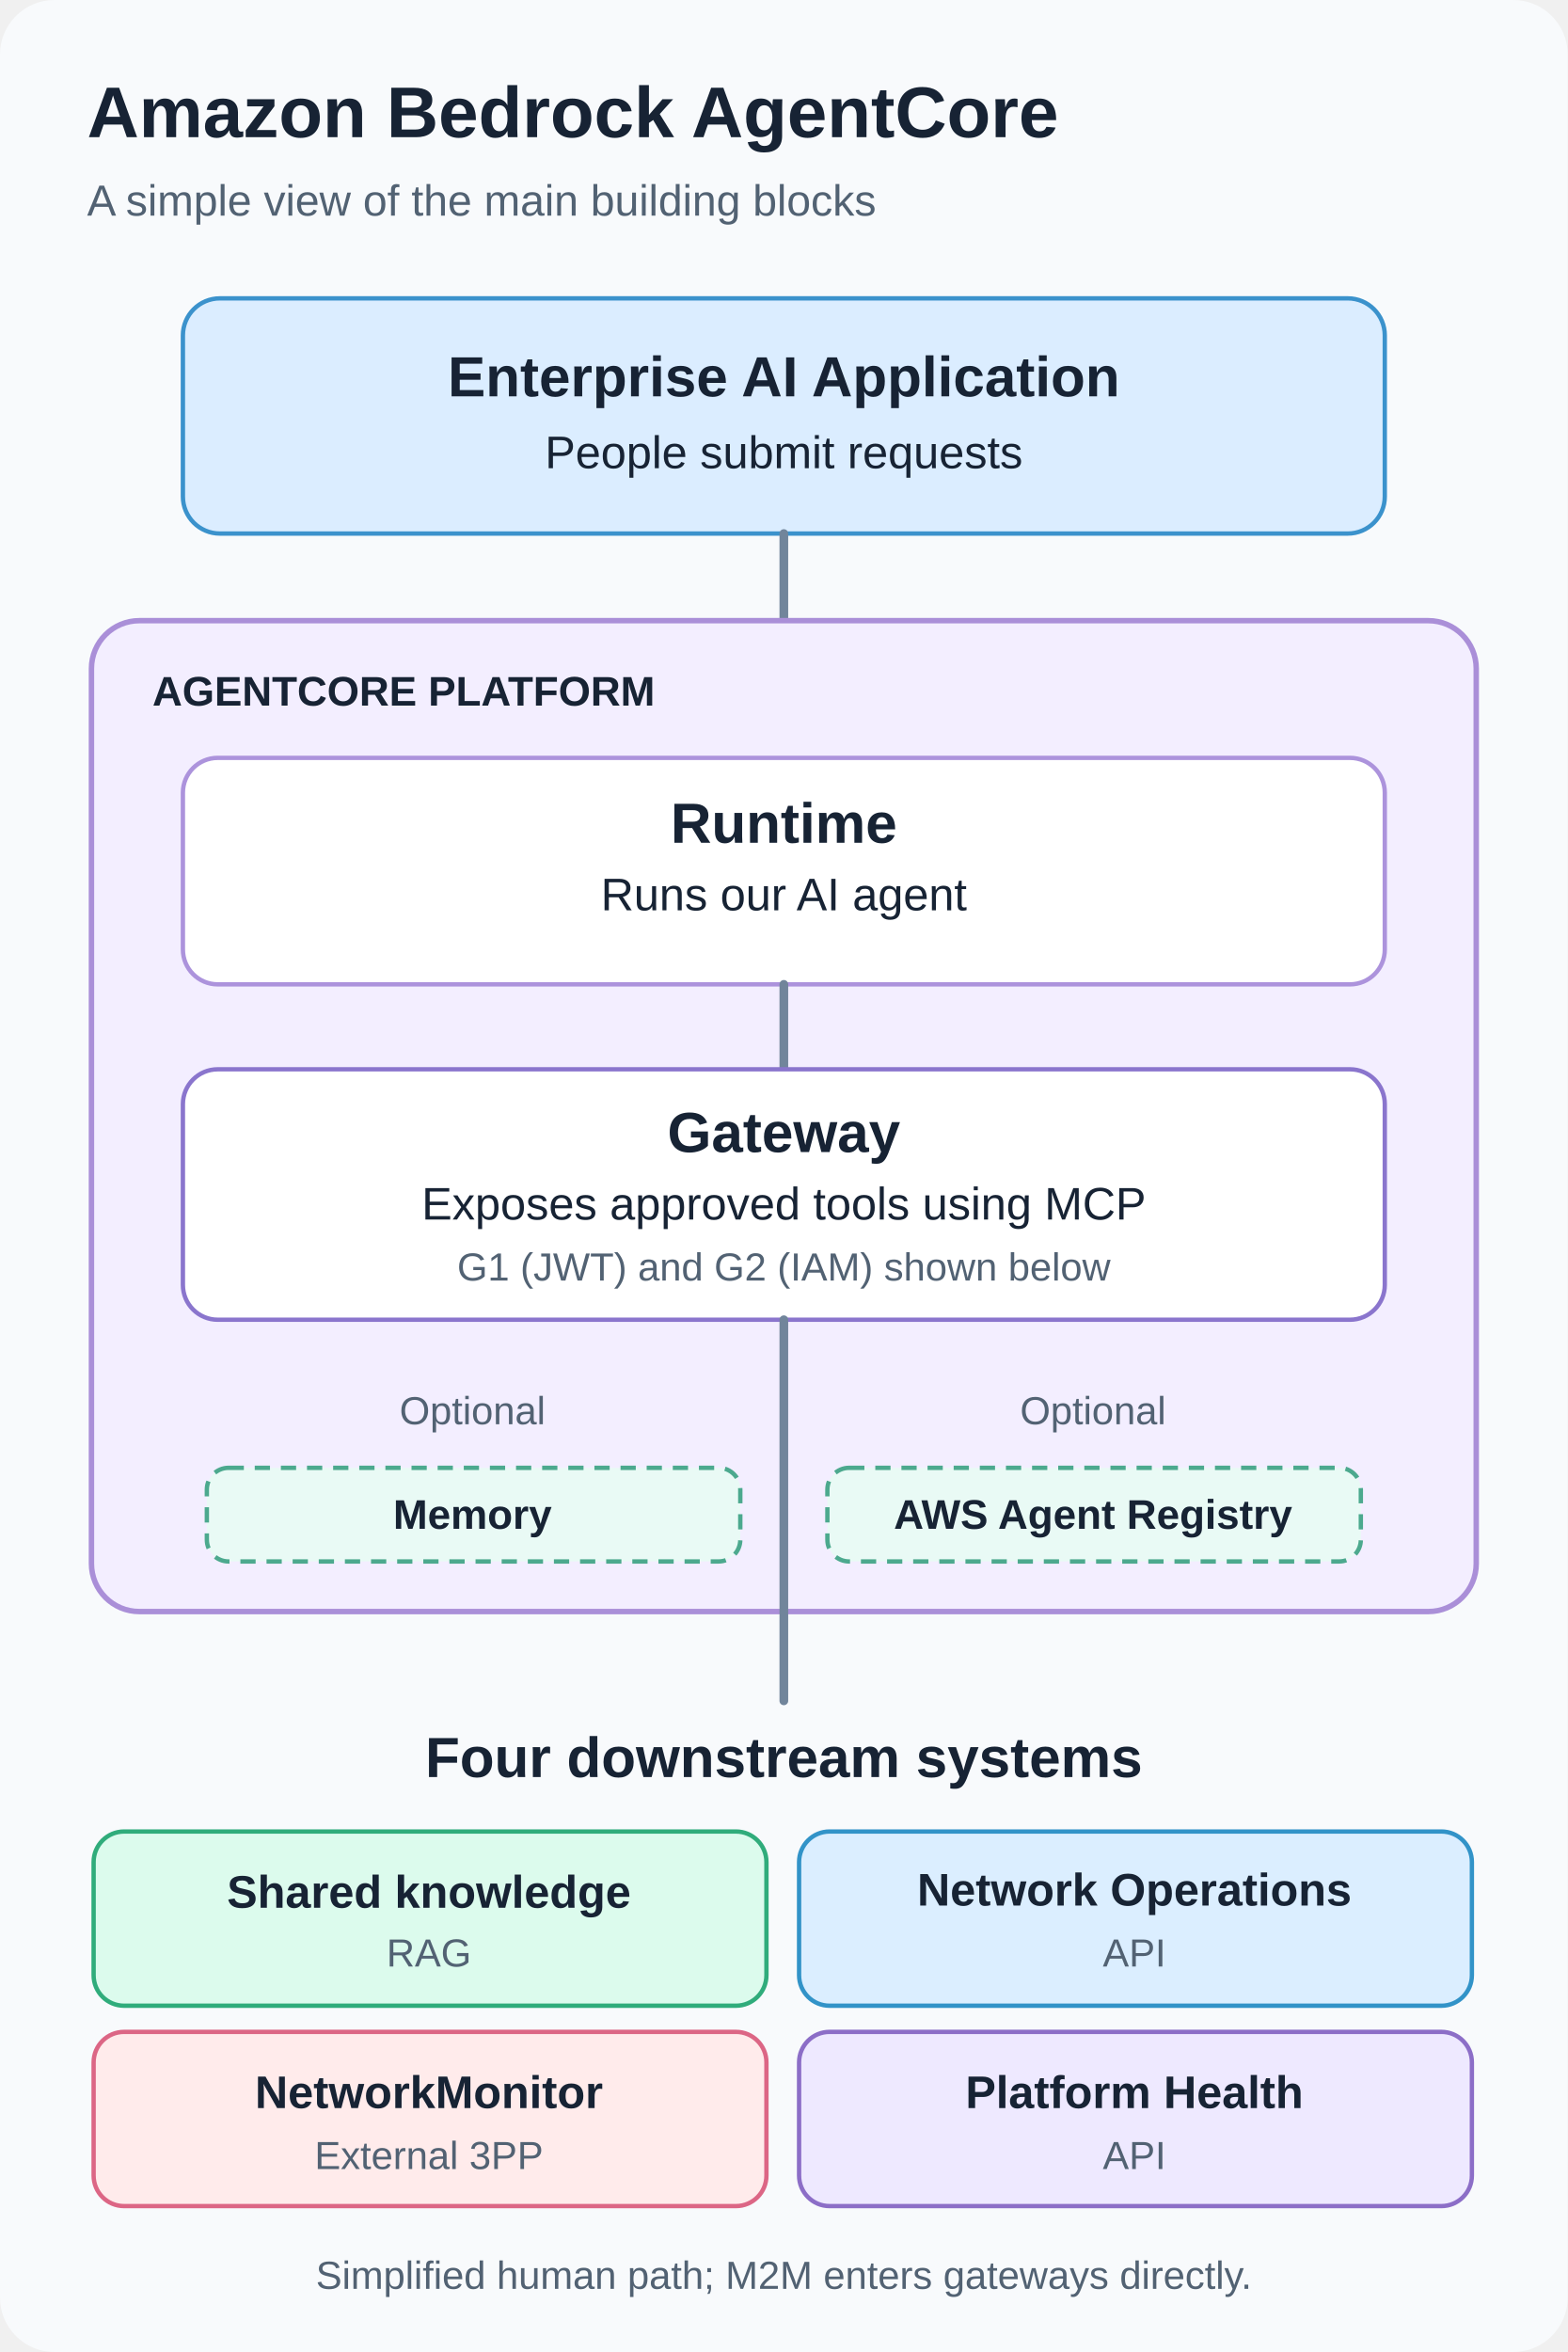
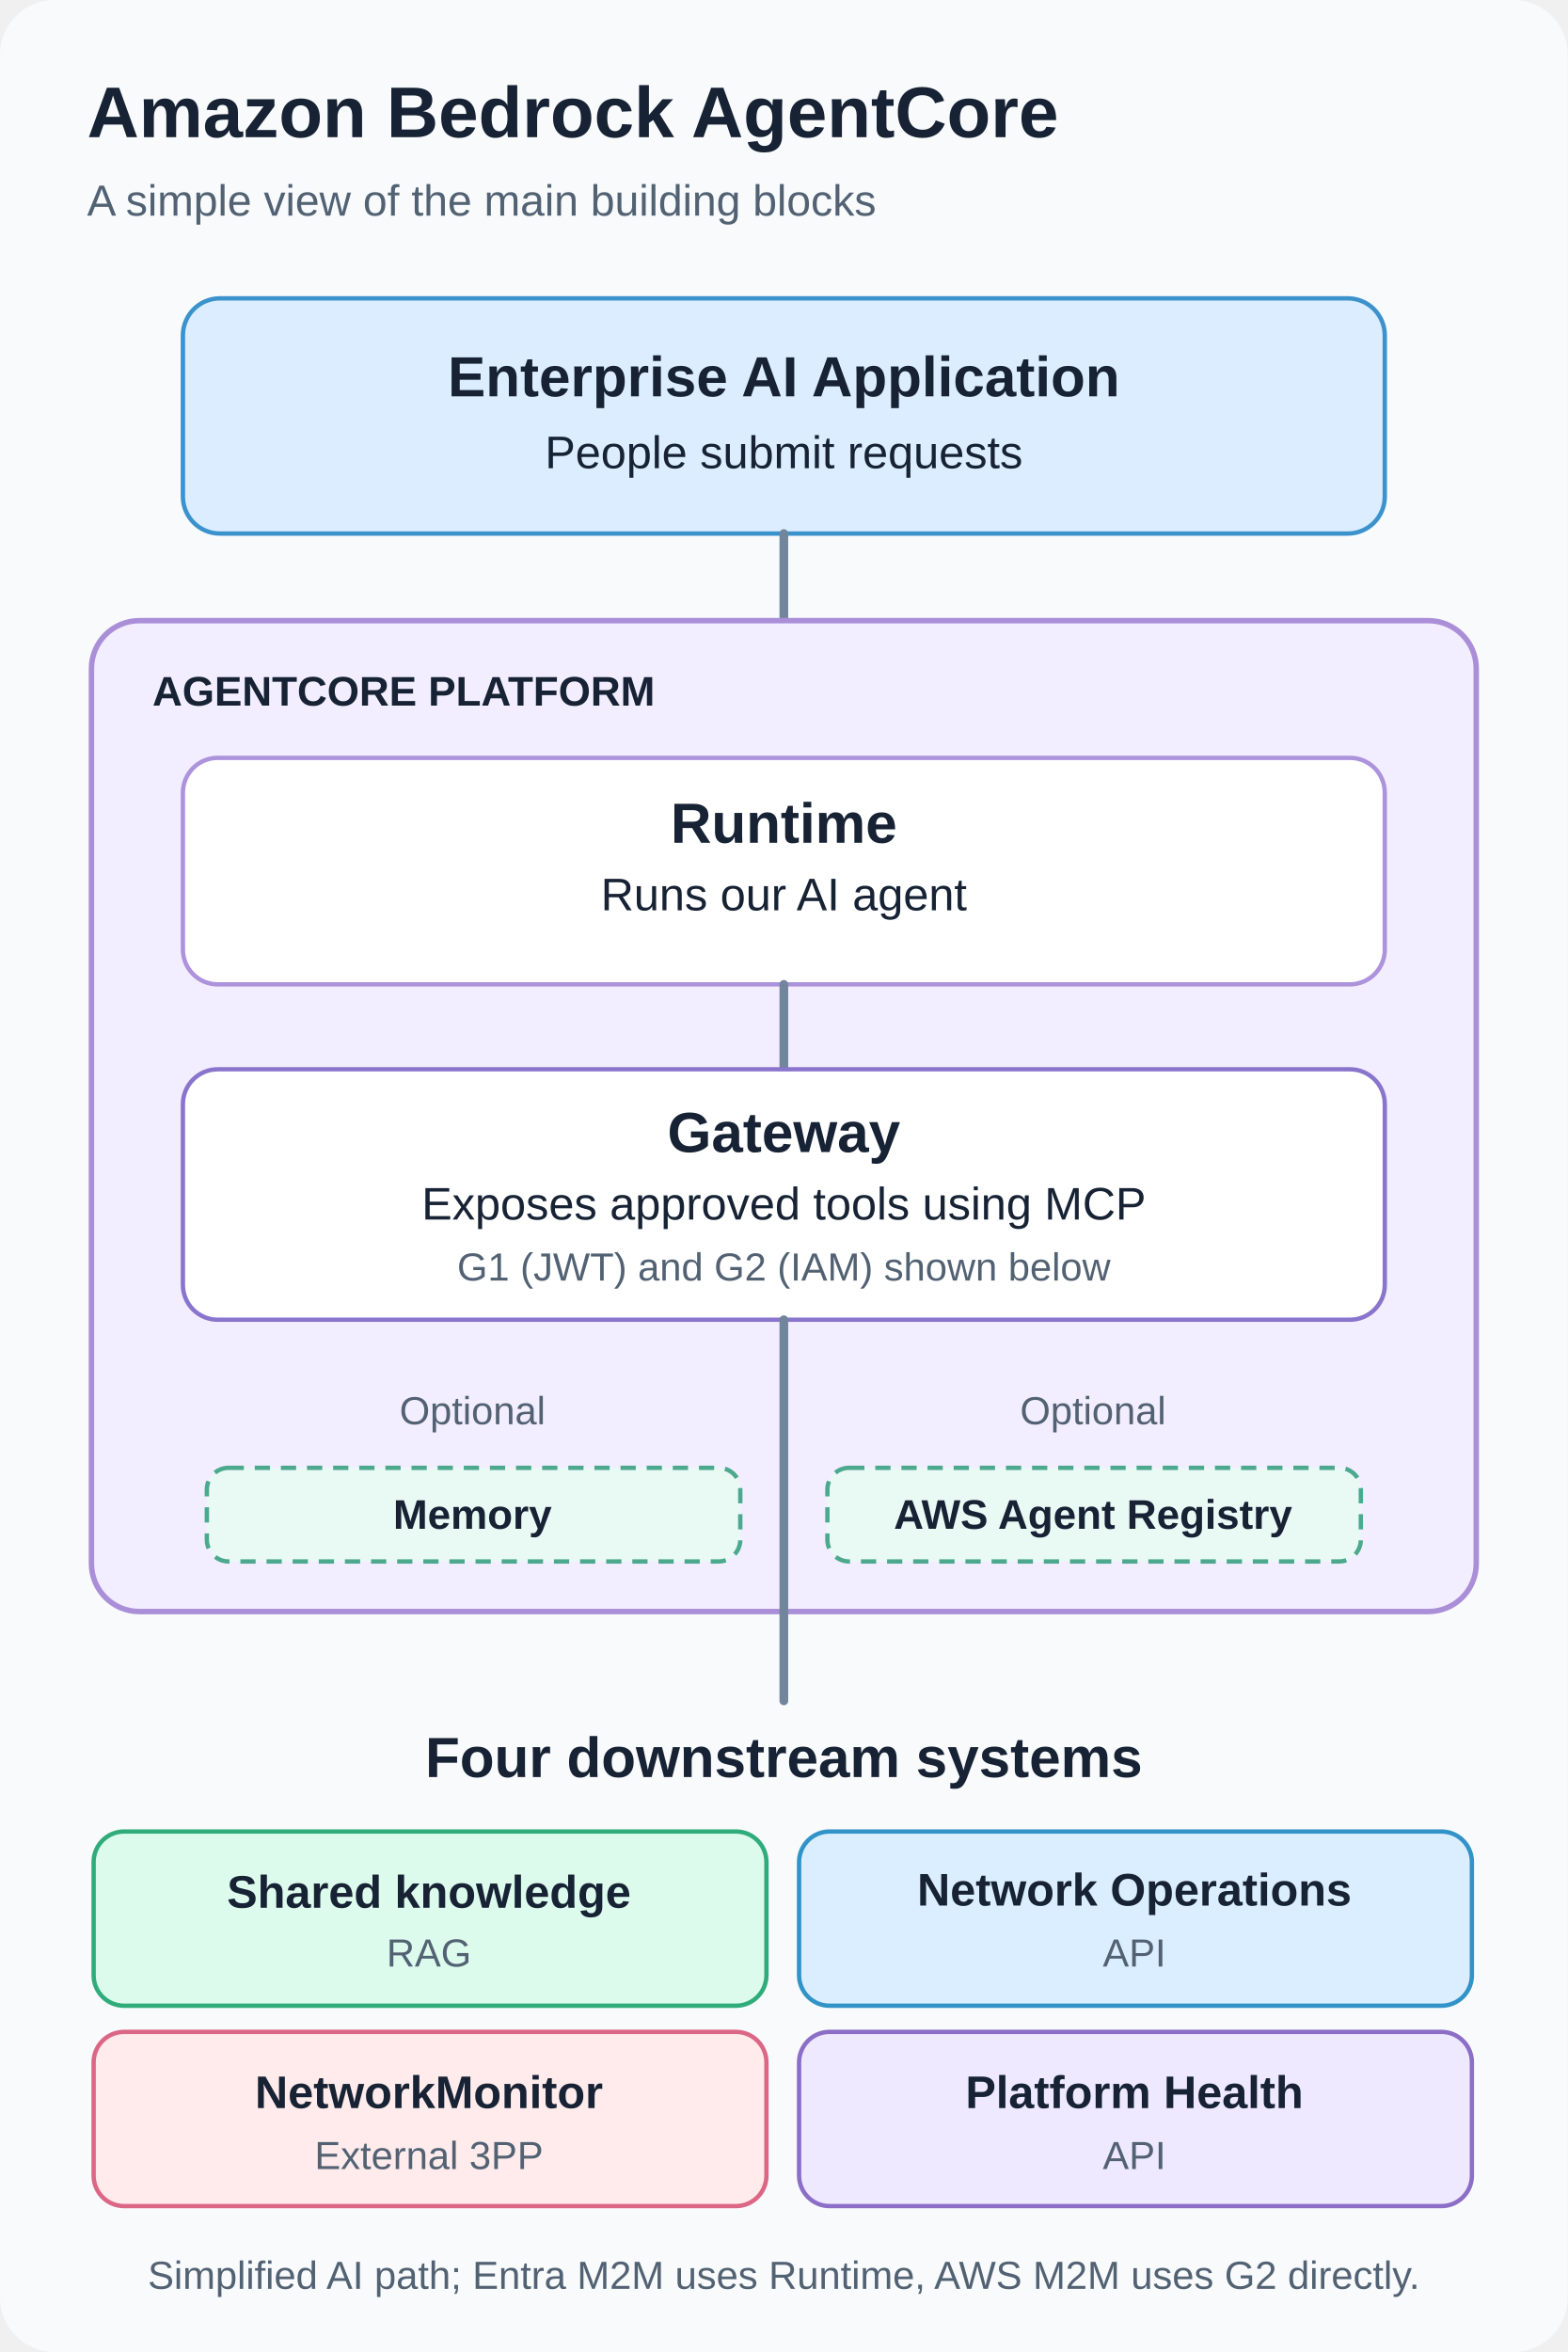
<svg xmlns="http://www.w3.org/2000/svg" width="720" height="1080" viewBox="0 0 720 1080" role="img" aria-labelledby="title desc">
  <style>
text{font-family:Arial,Helvetica,sans-serif;fill:#172334}
.h1{font-size:33px;font-weight:700}.sub{font-size:20px;fill:#526273}.head{font-size:26px;font-weight:700}.body{font-size:21px}.small{font-size:18px;fill:#526273}.pill{font-size:19px;font-weight:700}
.line{stroke:#71859b;stroke-width:4;stroke-linecap:round;fill:none}
</style>
  <rect x="0" y="0" width="720" height="1080" rx="25" fill="#f8fafc" />
  <text x="40" y="63" class="h1">Amazon Bedrock AgentCore</text>
  <text x="40" y="99" class="sub">A simple view of the main building blocks</text>
  <rect x="84" y="137" width="552" height="108" rx="17" fill="#dbedff" stroke="#3b92cc" stroke-width="2" />
  <text x="360" y="182" text-anchor="middle" class="head">Enterprise AI Application</text>
  <text x="360" y="215" text-anchor="middle" class="body">People submit requests</text>
  <path d="M360 245 V286" class="line" />
  <rect x="42" y="285" width="636" height="455" rx="22" fill="#f3eeff" stroke="#aa8fd8" stroke-width="2.5" />
  <text x="70" y="324" class="pill" fill="#65409a">AGENTCORE PLATFORM</text>
  <rect x="84" y="348" width="552" height="104" rx="16" fill="#fff" stroke="#ac93dc" stroke-width="2" />
  <text x="360" y="387" text-anchor="middle" class="head">Runtime</text>
  <text x="360" y="418" text-anchor="middle" class="body">Runs our AI agent</text>
  <path d="M360 452 V492" class="line" />
  <rect x="84" y="491" width="552" height="115" rx="16" fill="#fff" stroke="#8a75cd" stroke-width="2" />
  <text x="360" y="529" text-anchor="middle" class="head">Gateway</text>
  <text x="360" y="560" text-anchor="middle" class="body">Exposes approved tools using MCP</text>
  <text x="360" y="588" text-anchor="middle" class="small">G1 (JWT) and G2 (IAM) shown below</text>
  <text x="217" y="654" text-anchor="middle" class="small">Optional</text>
  <text x="502" y="654" text-anchor="middle" class="small">Optional</text>
  <rect x="95" y="674" width="245" height="43" rx="10" fill="#e9faf5" stroke="#4ca98e" stroke-width="2" stroke-dasharray="7 5" />
  <text x="217" y="702" text-anchor="middle" class="pill">Memory</text>
  <rect x="380" y="674" width="245" height="43" rx="10" fill="#e9faf5" stroke="#4ca98e" stroke-width="2" stroke-dasharray="7 5" />
  <text x="502" y="702" text-anchor="middle" class="pill">AWS Agent Registry</text>
  <path d="M360 606 V781" class="line" />
  <text x="360" y="816" text-anchor="middle" class="head">Four downstream systems</text>
  <rect x="43" y="841" width="309" height="80" rx="14" fill="#dcfbed" stroke="#30ac7b" stroke-width="2" />
  <text x="197" y="876" text-anchor="middle" class="body" font-weight="700">Shared knowledge</text>
  <text x="197" y="903" text-anchor="middle" class="small">RAG</text>
  <rect x="367" y="841" width="309" height="80" rx="14" fill="#dbeeff" stroke="#3293c8" stroke-width="2" />
  <text x="521" y="875" text-anchor="middle" class="body" font-weight="700">Network Operations</text>
  <text x="521" y="903" text-anchor="middle" class="small">API</text>
  <rect x="43" y="933" width="309" height="80" rx="14" fill="#ffebeb" stroke="#dc6685" stroke-width="2" />
  <text x="197" y="968" text-anchor="middle" class="body" font-weight="700">NetworkMonitor</text>
  <text x="197" y="996" text-anchor="middle" class="small">External 3PP</text>
  <rect x="367" y="933" width="309" height="80" rx="14" fill="#eee9ff" stroke="#8c6ec7" stroke-width="2" />
  <text x="521" y="968" text-anchor="middle" class="body" font-weight="700">Platform Health</text>
  <text x="521" y="996" text-anchor="middle" class="small">API</text>
-   <text x="360" y="1051" text-anchor="middle" class="small">Simplified human path; M2M enters gateways directly.</text>
+   <text x="360" y="1051" text-anchor="middle" class="small">Simplified AI path; Entra M2M uses Runtime, AWS M2M uses G2 directly.</text>
</svg>
